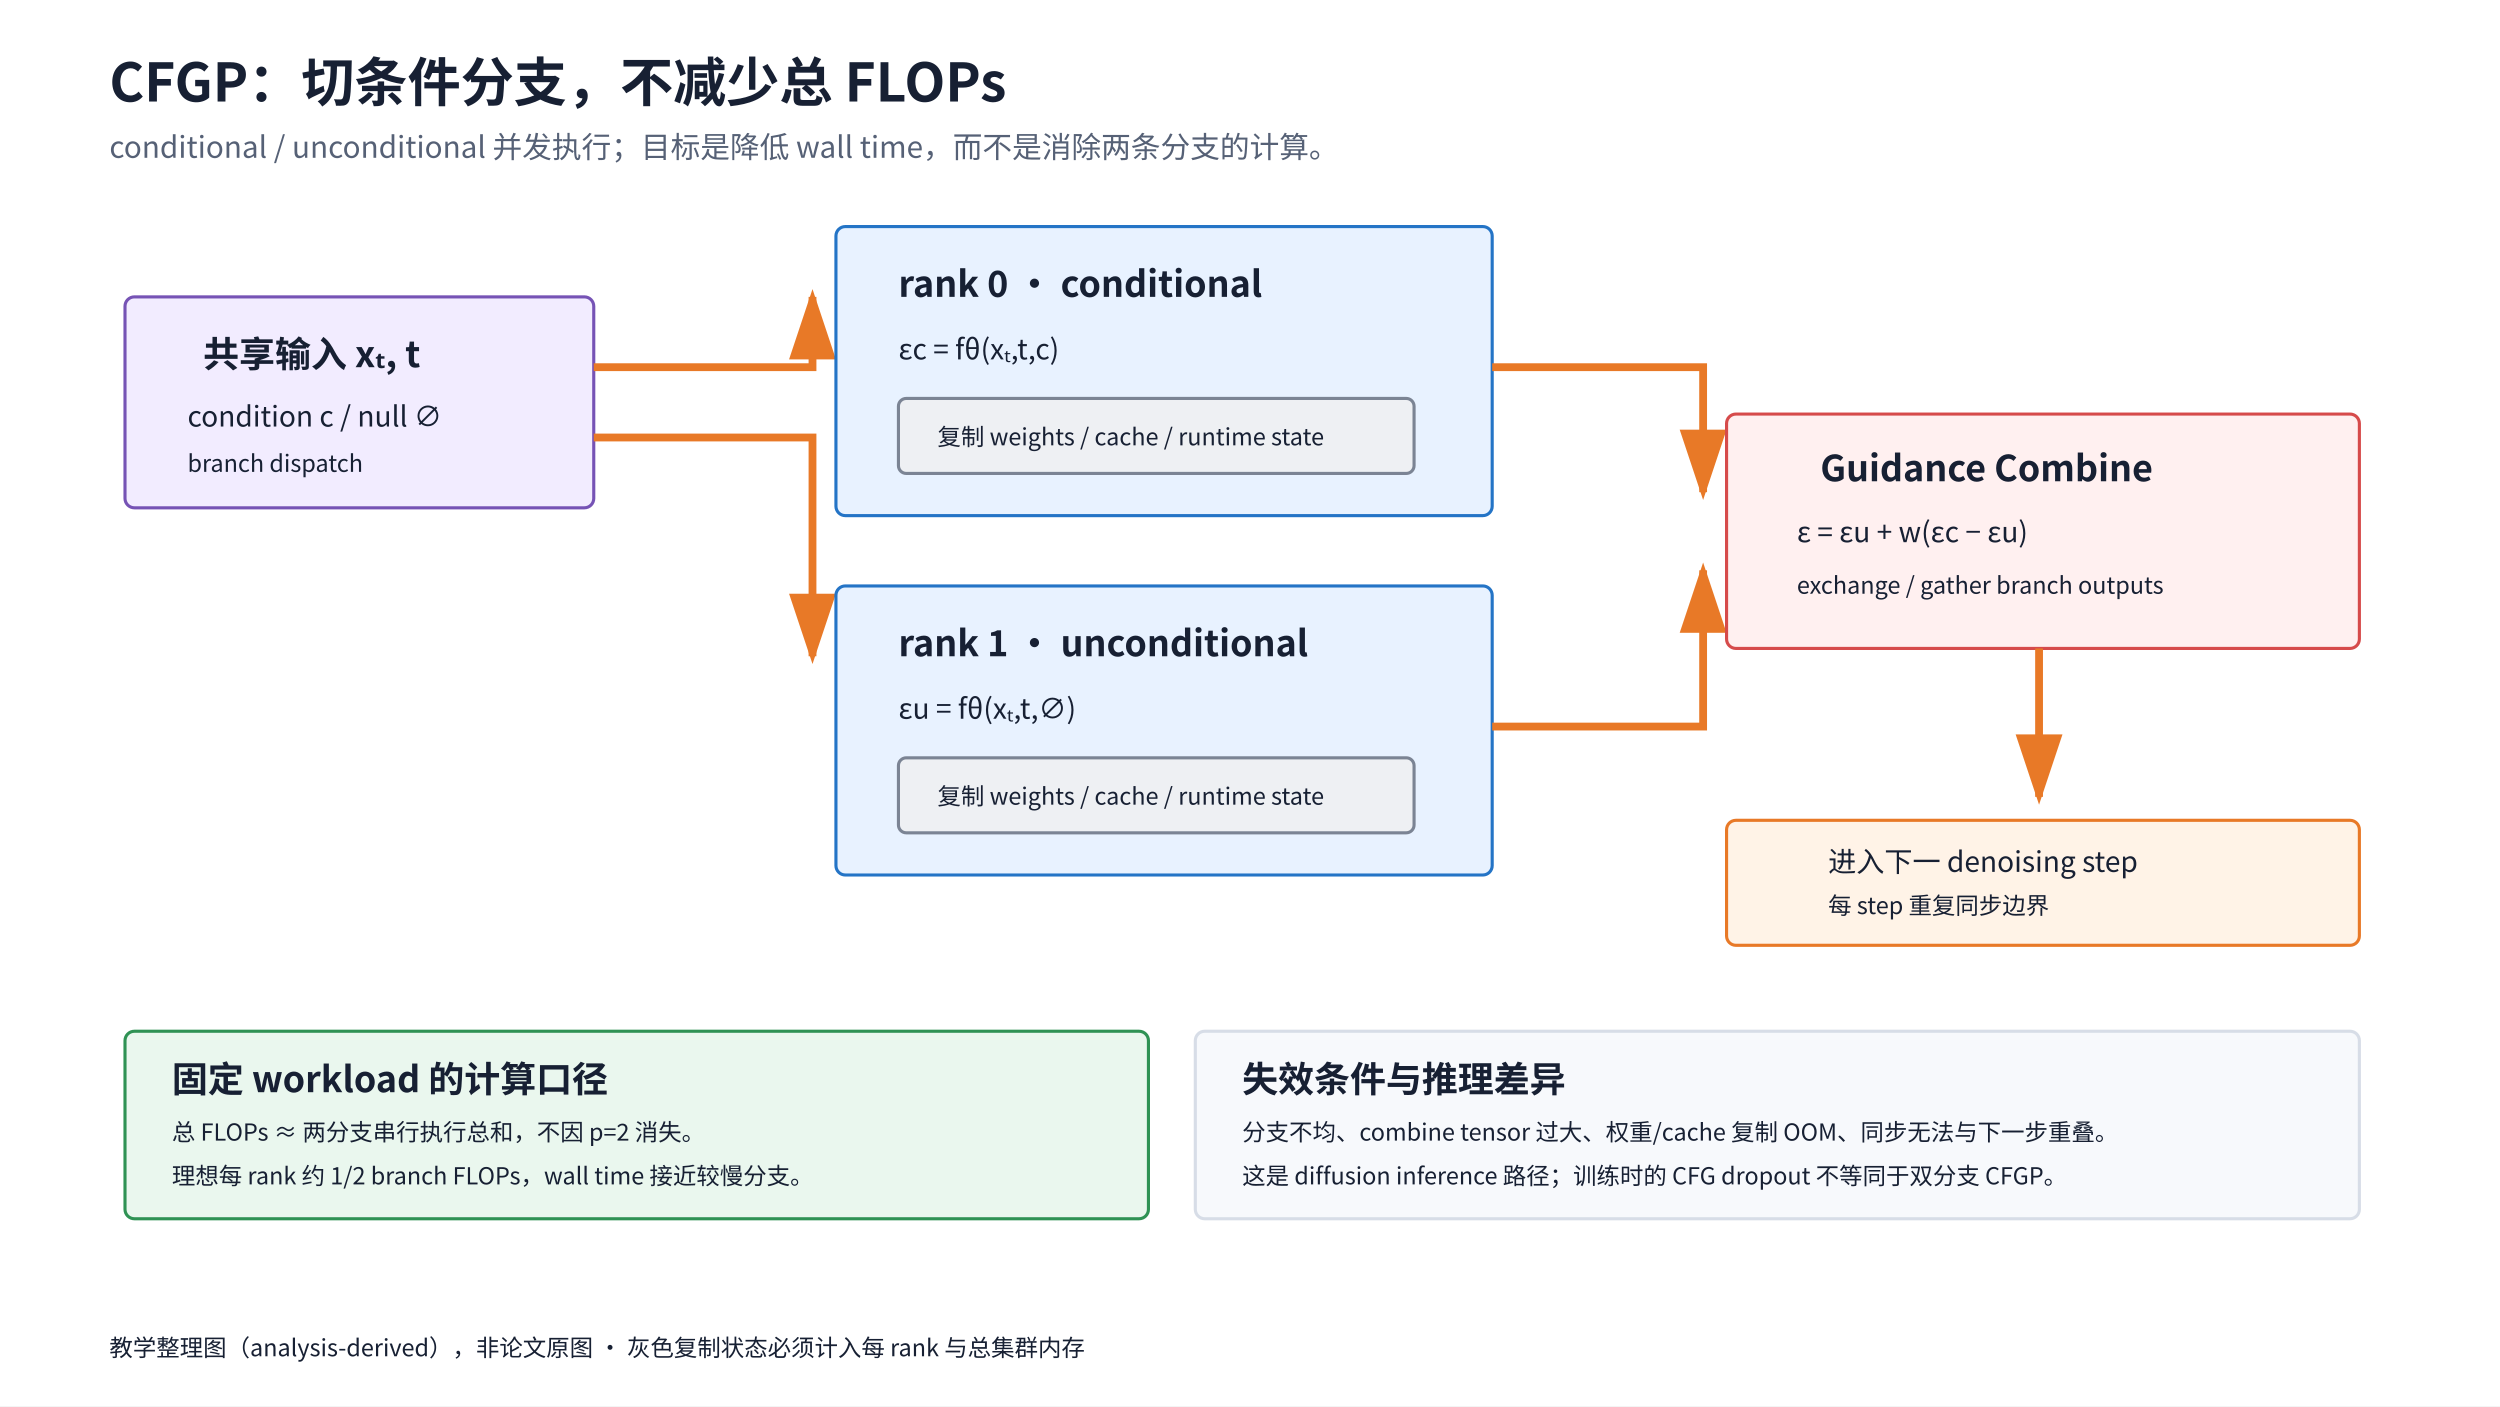
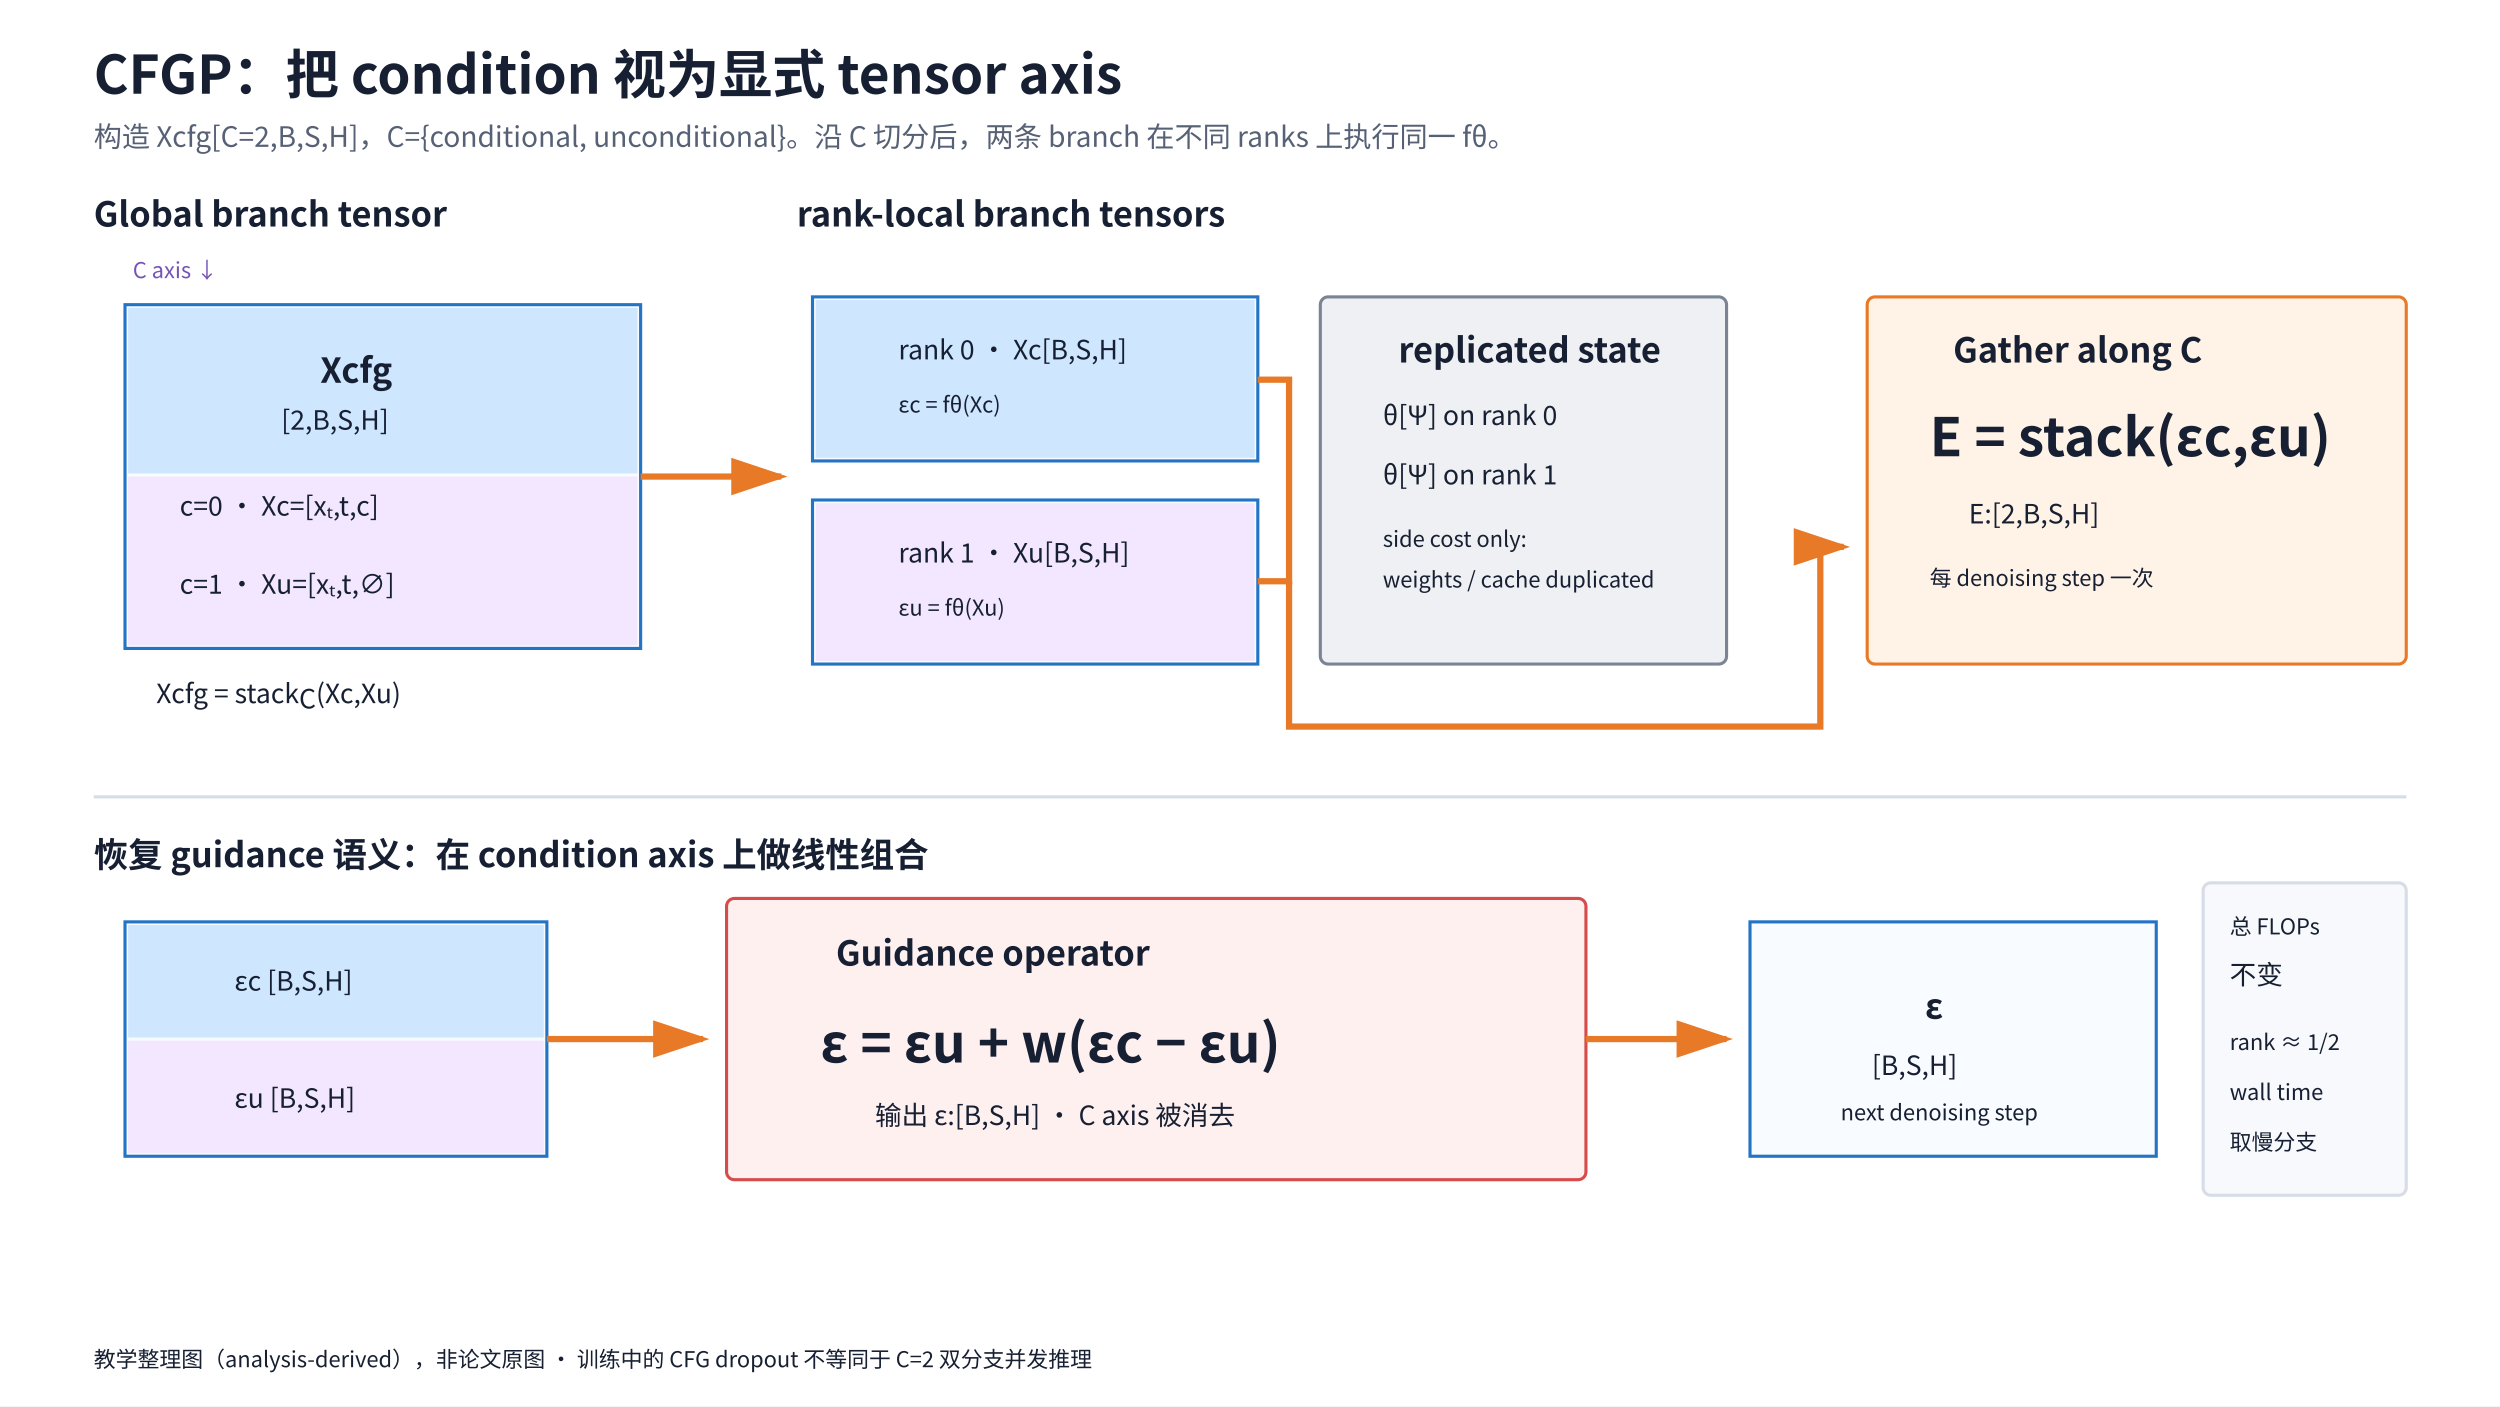
- <svg xmlns="http://www.w3.org/2000/svg" viewBox="0 0 1600 900" role="img" aria-labelledby="cfg-title cfg-desc">
+ <svg xmlns="http://www.w3.org/2000/svg" viewBox="0 0 1600 900" role="img" aria-labelledby="cfg2-title cfg2-desc">
  <defs>
-     <marker id="cfg-arrow" markerWidth="10" markerHeight="10" refX="8" refY="3" orient="auto">
+     <marker id="cfg2-arr" markerWidth="10" markerHeight="10" refX="8" refY="3" orient="auto">
      <path d="M0 0L0 6L9 3z" fill="#e87927" />
    </marker>
  </defs>
-   <style>text{font-family:"Noto Sans CJK SC","Microsoft YaHei",Arial,sans-serif;fill:#172033;letter-spacing:0}.t{font-size:34px;font-weight:700}.st{font-size:19px;fill:#566176}.h{font-size:23px;font-weight:700}.b{font-size:18px}.s{font-size:15px}.branch{fill:#e8f2ff;stroke:#2474c6;stroke-width:2}.layout{fill:#f2ecff;stroke:#7653b5;stroke-width:2}.comm{fill:#fff3e7;stroke:#e87927;stroke-width:2}.state{fill:#eef0f3;stroke:#7b8494;stroke-width:2}.sync{fill:#fff0f0;stroke:#d64b4b;stroke-width:2}.good{fill:#eaf7ee;stroke:#2f9254;stroke-width:2}.arr{fill:none;stroke:#e87927;stroke-width:5;marker-end:url(#cfg-arrow)}.note{fill:#f7f9fc;stroke:#d7dde7;stroke-width:2}</style>
+   <style>text{font-family:"Noto Sans CJK SC","Microsoft YaHei",Arial,sans-serif;fill:#172033;letter-spacing:0}.t{font-size:34px;font-weight:700}.st{font-size:18px;fill:#566176}.h{font-size:22px;font-weight:700}.b{font-size:17px}.s{font-size:14px}.axis{font-size:14px;fill:#7653b5}.tensor{fill:#f8fbff;stroke:#2474c6;stroke-width:2}.cond{fill:#cfe6ff}.uncond{fill:#f2e7ff}.model{fill:#e8f2ff;stroke:#2474c6;stroke-width:2}.state{fill:#eef0f3;stroke:#7b8494;stroke-width:2}.comm{fill:#fff3e7;stroke:#e87927;stroke-width:2}.sync{fill:#fff0f0;stroke:#d64b4b;stroke-width:2}.arr{fill:none;stroke:#e87927;stroke-width:4;marker-end:url(#cfg2-arr)}.note{fill:#f7f9fc;stroke:#d7dde7;stroke-width:2}</style>
  <rect width="1600" height="900" fill="#fff" />
-   <text class="t" x="70" y="65">CFGP：切条件分支，不减少总 FLOPs</text>
-   <text class="st" x="70" y="101">conditional / unconditional 并发执行；目标是降低 wall time，而不是消除两条分支的计算。</text>
-   <rect class="layout" x="80" y="190" width="300" height="135" rx="6" />
-   <text class="h" x="130" y="235">共享输入 xₜ, t</text>
-   <text class="b" x="120" y="273">condition c / null ∅</text>
-   <text class="s" x="120" y="302">branch dispatch</text>
-   <path class="arr" d="M380 235H520V190" />
-   <path class="arr" d="M380 280H520V420" />
-   <rect class="branch" x="535" y="145" width="420" height="185" rx="6" />
-   <text class="h" x="575" y="190">rank 0 · conditional</text>
-   <text class="b" x="575" y="230">εc = fθ(xₜ,t,c)</text>
-   <rect class="state" x="575" y="255" width="330" height="48" rx="5" />
-   <text class="s" x="600" y="285">复制 weights / cache / runtime state</text>
-   <rect class="branch" x="535" y="375" width="420" height="185" rx="6" />
-   <text class="h" x="575" y="420">rank 1 · unconditional</text>
-   <text class="b" x="575" y="460">εu = fθ(xₜ,t,∅)</text>
-   <rect class="state" x="575" y="485" width="330" height="48" rx="5" />
-   <text class="s" x="600" y="515">复制 weights / cache / runtime state</text>
-   <path class="arr" d="M955 235H1090V315" />
-   <path class="arr" d="M955 465H1090V365" />
-   <rect class="sync" x="1105" y="265" width="405" height="150" rx="6" />
-   <text class="h" x="1165" y="308">Guidance Combine</text>
-   <text class="b" x="1150" y="347">ε = εu + w(εc − εu)</text>
-   <text class="s" x="1150" y="380">exchange / gather branch outputs</text>
-   <path class="arr" d="M1305 415V510" />
-   <rect class="comm" x="1105" y="525" width="405" height="80" rx="6" />
-   <text class="b" x="1170" y="558">进入下一 denoising step</text>
-   <text class="s" x="1170" y="585">每 step 重复同步边界</text>
-   <rect class="good" x="80" y="660" width="655" height="120" rx="6" />
-   <text class="h" x="110" y="699">固定 workload 的计算口径</text>
-   <text class="s" x="110" y="730">总 FLOPs ≈ 两分支串行执行总和，不因 p=2 消失。</text>
-   <text class="s" x="110" y="758">理想每 rank 约 1/2 branch FLOPs，wall time 接近较慢分支。</text>
-   <rect class="note" x="765" y="660" width="745" height="120" rx="6" />
-   <text class="h" x="795" y="699">失效条件与推理差异</text>
-   <text class="s" x="795" y="730">分支不均、combine tensor 过大、权重/cache 复制 OOM、同步无法与下一步重叠。</text>
-   <text class="s" x="795" y="758">这是 diffusion inference 路径；训练时的 CFG dropout 不等同于双分支 CFGP。</text>
-   <text class="s" x="70" y="868">教学整理图（analysis-derived），非论文原图 · 灰色复制状态必须计入每 rank 与总集群内存</text>
+   <text class="t" x="60" y="60">CFGP：把 condition 视为显式 tensor axis</text>
+   <text class="st" x="60" y="94">构造 Xcfg[C=2,B,S,H]，C={conditional, unconditional}。沿 C 切分后，两条 branch 在不同 ranks 上执行同一 fθ。</text>
+   <text class="h" x="60" y="145">Global branch tensor</text>
+   <text class="axis" x="85" y="178">C axis ↓</text>
+   <g transform="translate(80 195)">
+     <rect class="tensor" width="330" height="220" />
+     <rect class="cond" x="2" y="2" width="326" height="106" />
+     <rect class="uncond" x="2" y="110" width="326" height="108" />
+     <text class="h" x="125" y="50">Xcfg</text>
+     <text class="b" x="100" y="80">[2,B,S,H]</text>
+     <text class="b" x="35" y="135">c=0 · Xc=[xₜ,t,c]</text>
+     <text class="b" x="35" y="185">c=1 · Xu=[xₜ,t,∅]</text>
+   </g>
+   <text class="b" x="100" y="450">Xcfg = stack<tspan baseline-shift="sub">C</tspan>(Xc,Xu)</text>
+   <path class="arr" d="M410 305H500" />
+   <text class="h" x="510" y="145">rank-local branch tensors</text>
+   <rect class="tensor" x="520" y="190" width="285" height="105" />
+   <rect class="cond" x="522" y="192" width="281" height="101" />
+   <text class="b" x="575" y="230">rank 0 · Xc[B,S,H]</text>
+   <text class="s" x="575" y="264">εc = fθ(Xc)</text>
+   <rect class="tensor" x="520" y="320" width="285" height="105" />
+   <rect class="uncond" x="522" y="322" width="281" height="101" />
+   <text class="b" x="575" y="360">rank 1 · Xu[B,S,H]</text>
+   <text class="s" x="575" y="394">εu = fθ(Xu)</text>
+   <rect class="state" x="845" y="190" width="260" height="235" rx="5" />
+   <text class="h" x="895" y="232">replicated state</text>
+   <text class="b" x="885" y="272">θ[Ψ] on rank 0</text>
+   <text class="b" x="885" y="310">θ[Ψ] on rank 1</text>
+   <text class="s" x="885" y="350">side cost only:</text>
+   <text class="s" x="885" y="376">weights / cache duplicated</text>
+   <path d="M805 243H825V372H805" fill="none" stroke="#e87927" stroke-width="4" />
+   <path class="arr" d="M825 372V465H1165V350H1180" />
+   <rect class="comm" x="1195" y="190" width="345" height="235" rx="5" />
+   <text class="h" x="1250" y="232">Gather along C</text>
+   <text class="t" x="1235" y="292">E = stack(εc,εu)</text>
+   <text class="b" x="1260" y="335">E:[2,B,S,H]</text>
+   <text class="s" x="1235" y="375">每 denoising step 一次</text>
+   <line x1="60" y1="510" x2="1540" y2="510" stroke="#d7dde7" stroke-width="2" />
+   <text class="h" x="60" y="555">恢复 guidance 语义：在 condition axis 上做线性组合</text>
+   <g transform="translate(80 590)">
+     <rect class="tensor" width="270" height="150" />
+     <rect class="cond" x="2" y="2" width="266" height="72" />
+     <rect class="uncond" x="2" y="76" width="266" height="72" />
+     <text class="b" x="70" y="44">εc [B,S,H]</text>
+     <text class="b" x="70" y="119">εu [B,S,H]</text>
+   </g>
+   <path class="arr" d="M350 665H450" />
+   <rect class="sync" x="465" y="575" width="550" height="180" rx="5" />
+   <text class="h" x="535" y="618">Guidance operator</text>
+   <text class="t" x="525" y="680">ε = εu + w(εc − εu)</text>
+   <text class="b" x="560" y="720">输出 ε:[B,S,H] · C axis 被消去</text>
+   <path class="arr" d="M1015 665H1105" />
+   <g transform="translate(1120 590)">
+     <rect class="tensor" width="260" height="150" />
+     <text class="h" x="112" y="62">ε</text>
+     <text class="b" x="78" y="98">[B,S,H]</text>
+     <text class="s" x="58" y="127">next denoising step</text>
+   </g>
+   <rect class="note" x="1410" y="565" width="130" height="200" rx="5" />
+   <text class="s" x="1427" y="598">总 FLOPs</text>
+   <text class="b" x="1427" y="630">不变</text>
+   <text class="s" x="1427" y="672">rank ≈ 1/2</text>
+   <text class="s" x="1427" y="704">wall time</text>
+   <text class="s" x="1427" y="736">取慢分支</text>
+   <text class="s" x="60" y="875">教学整理图（analysis-derived），非论文原图 · 训练中的 CFG dropout 不等同于 C=2 双分支并发推理</text>
</svg>
